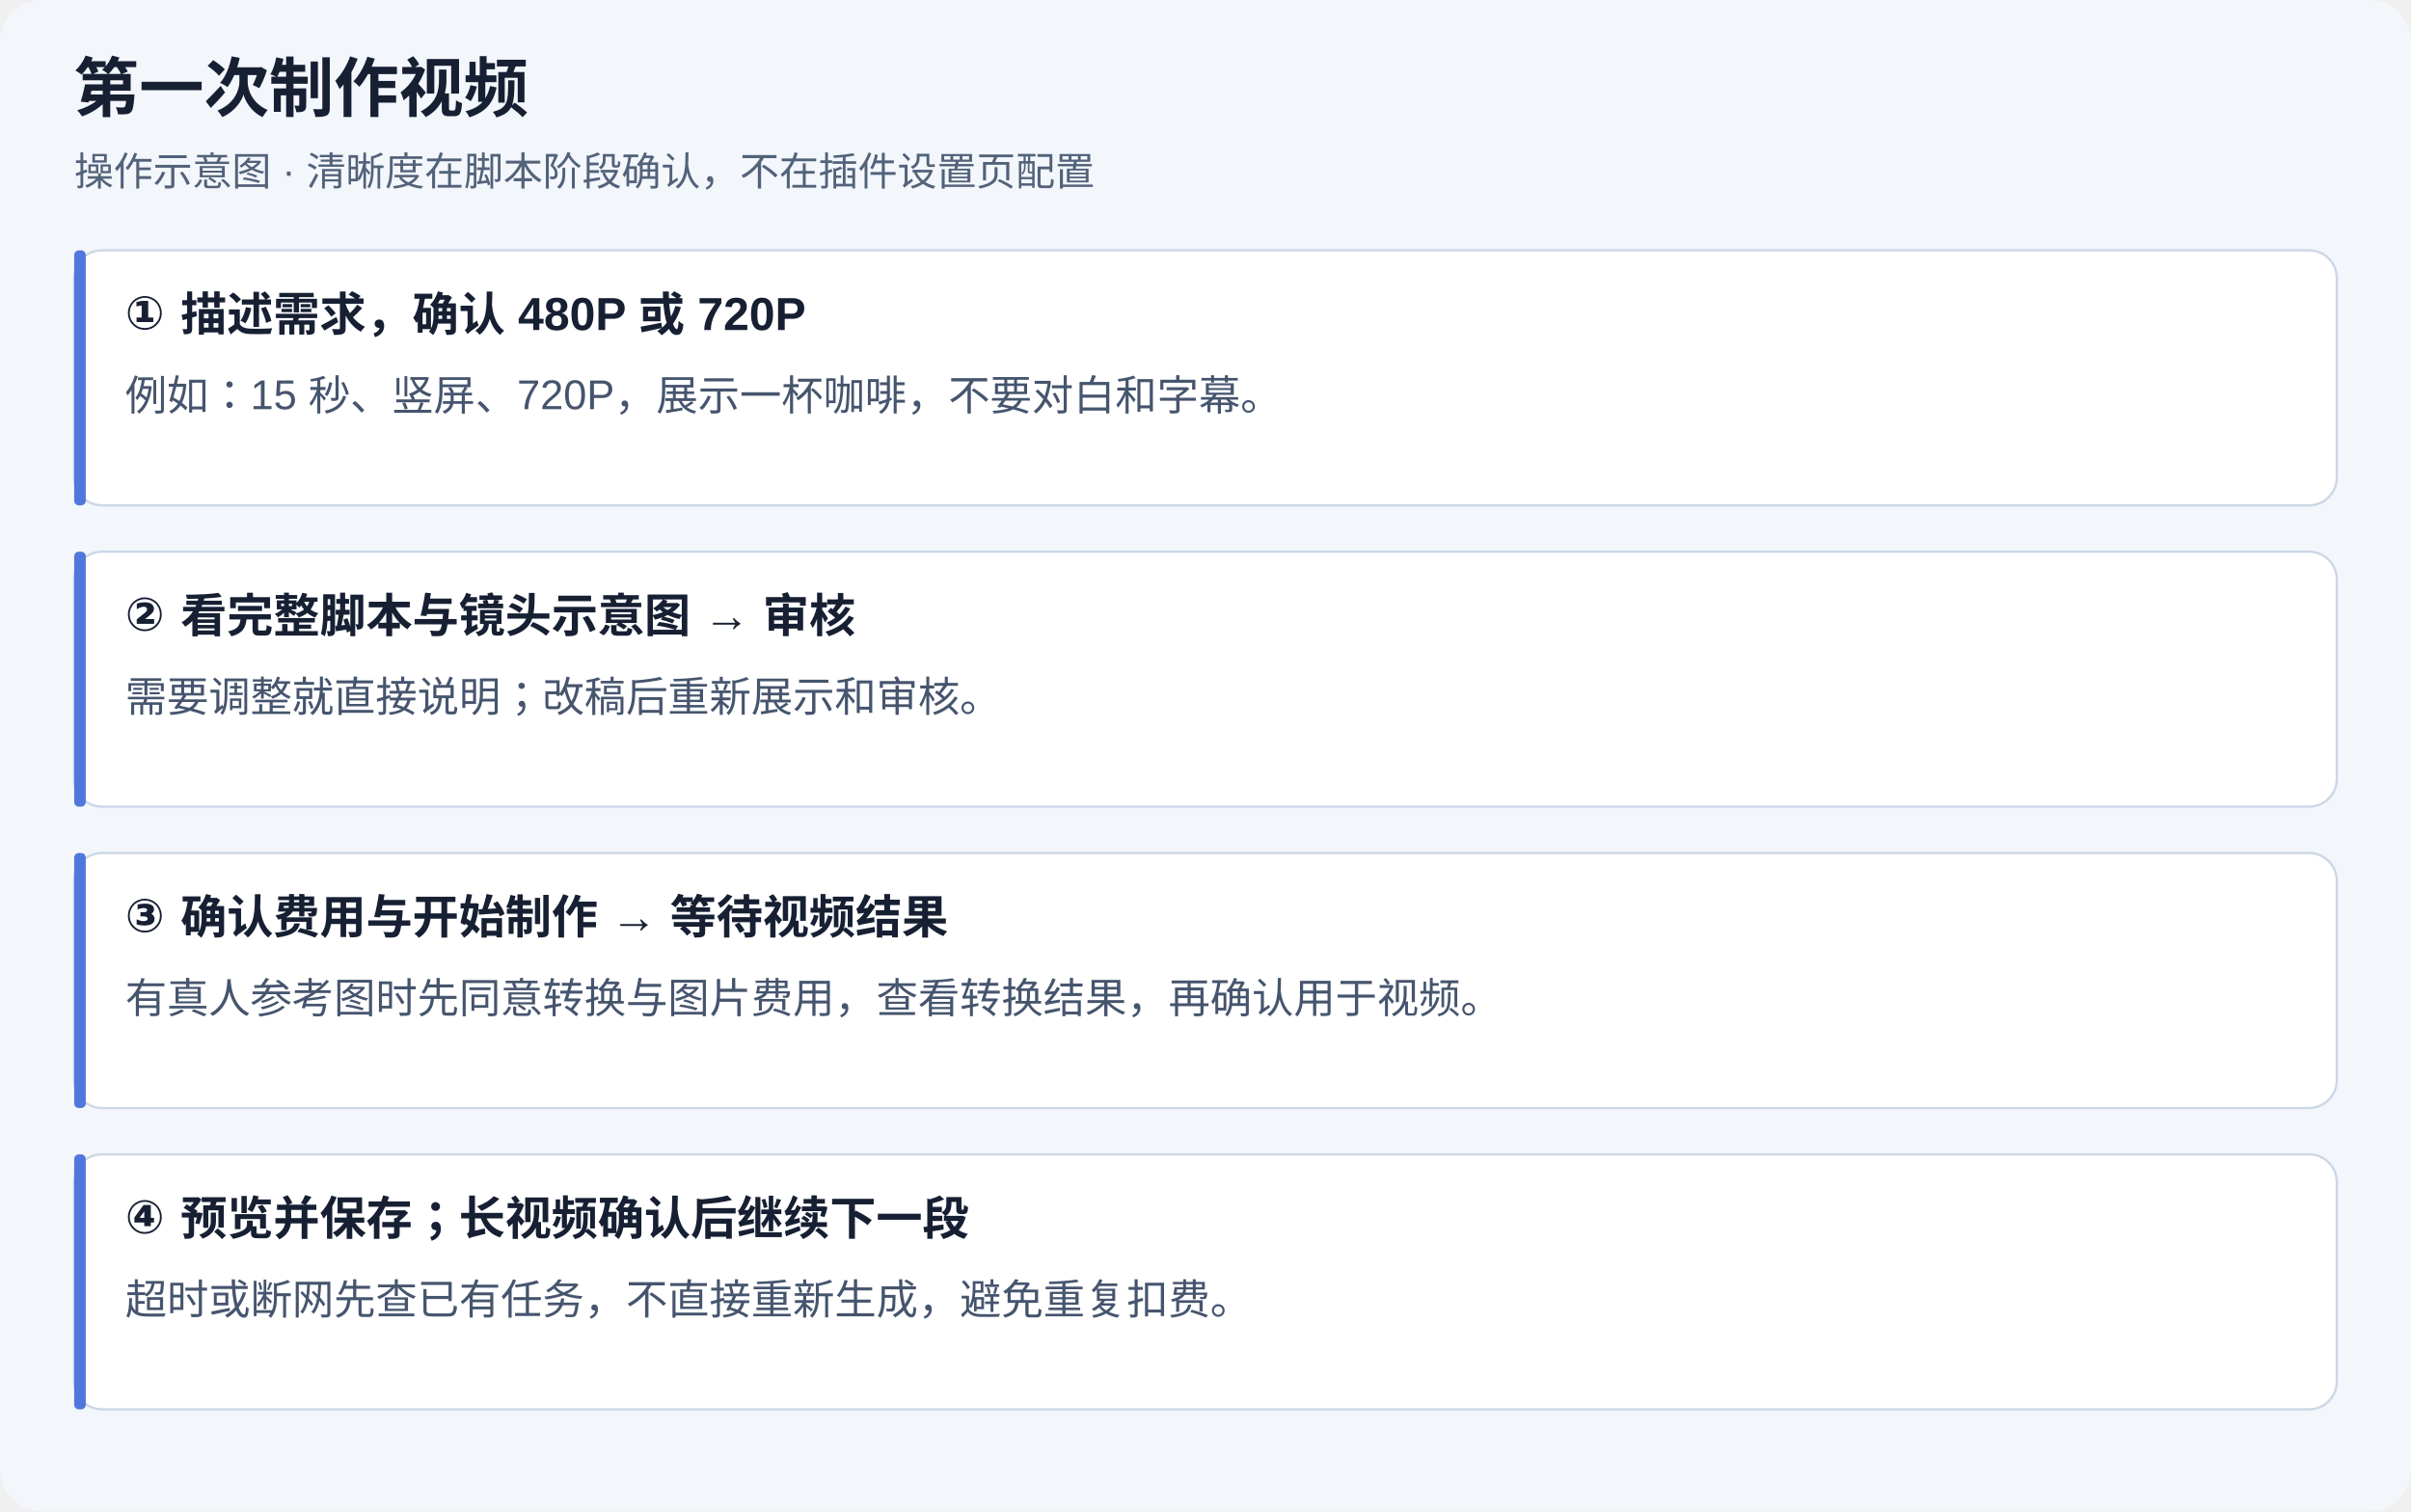
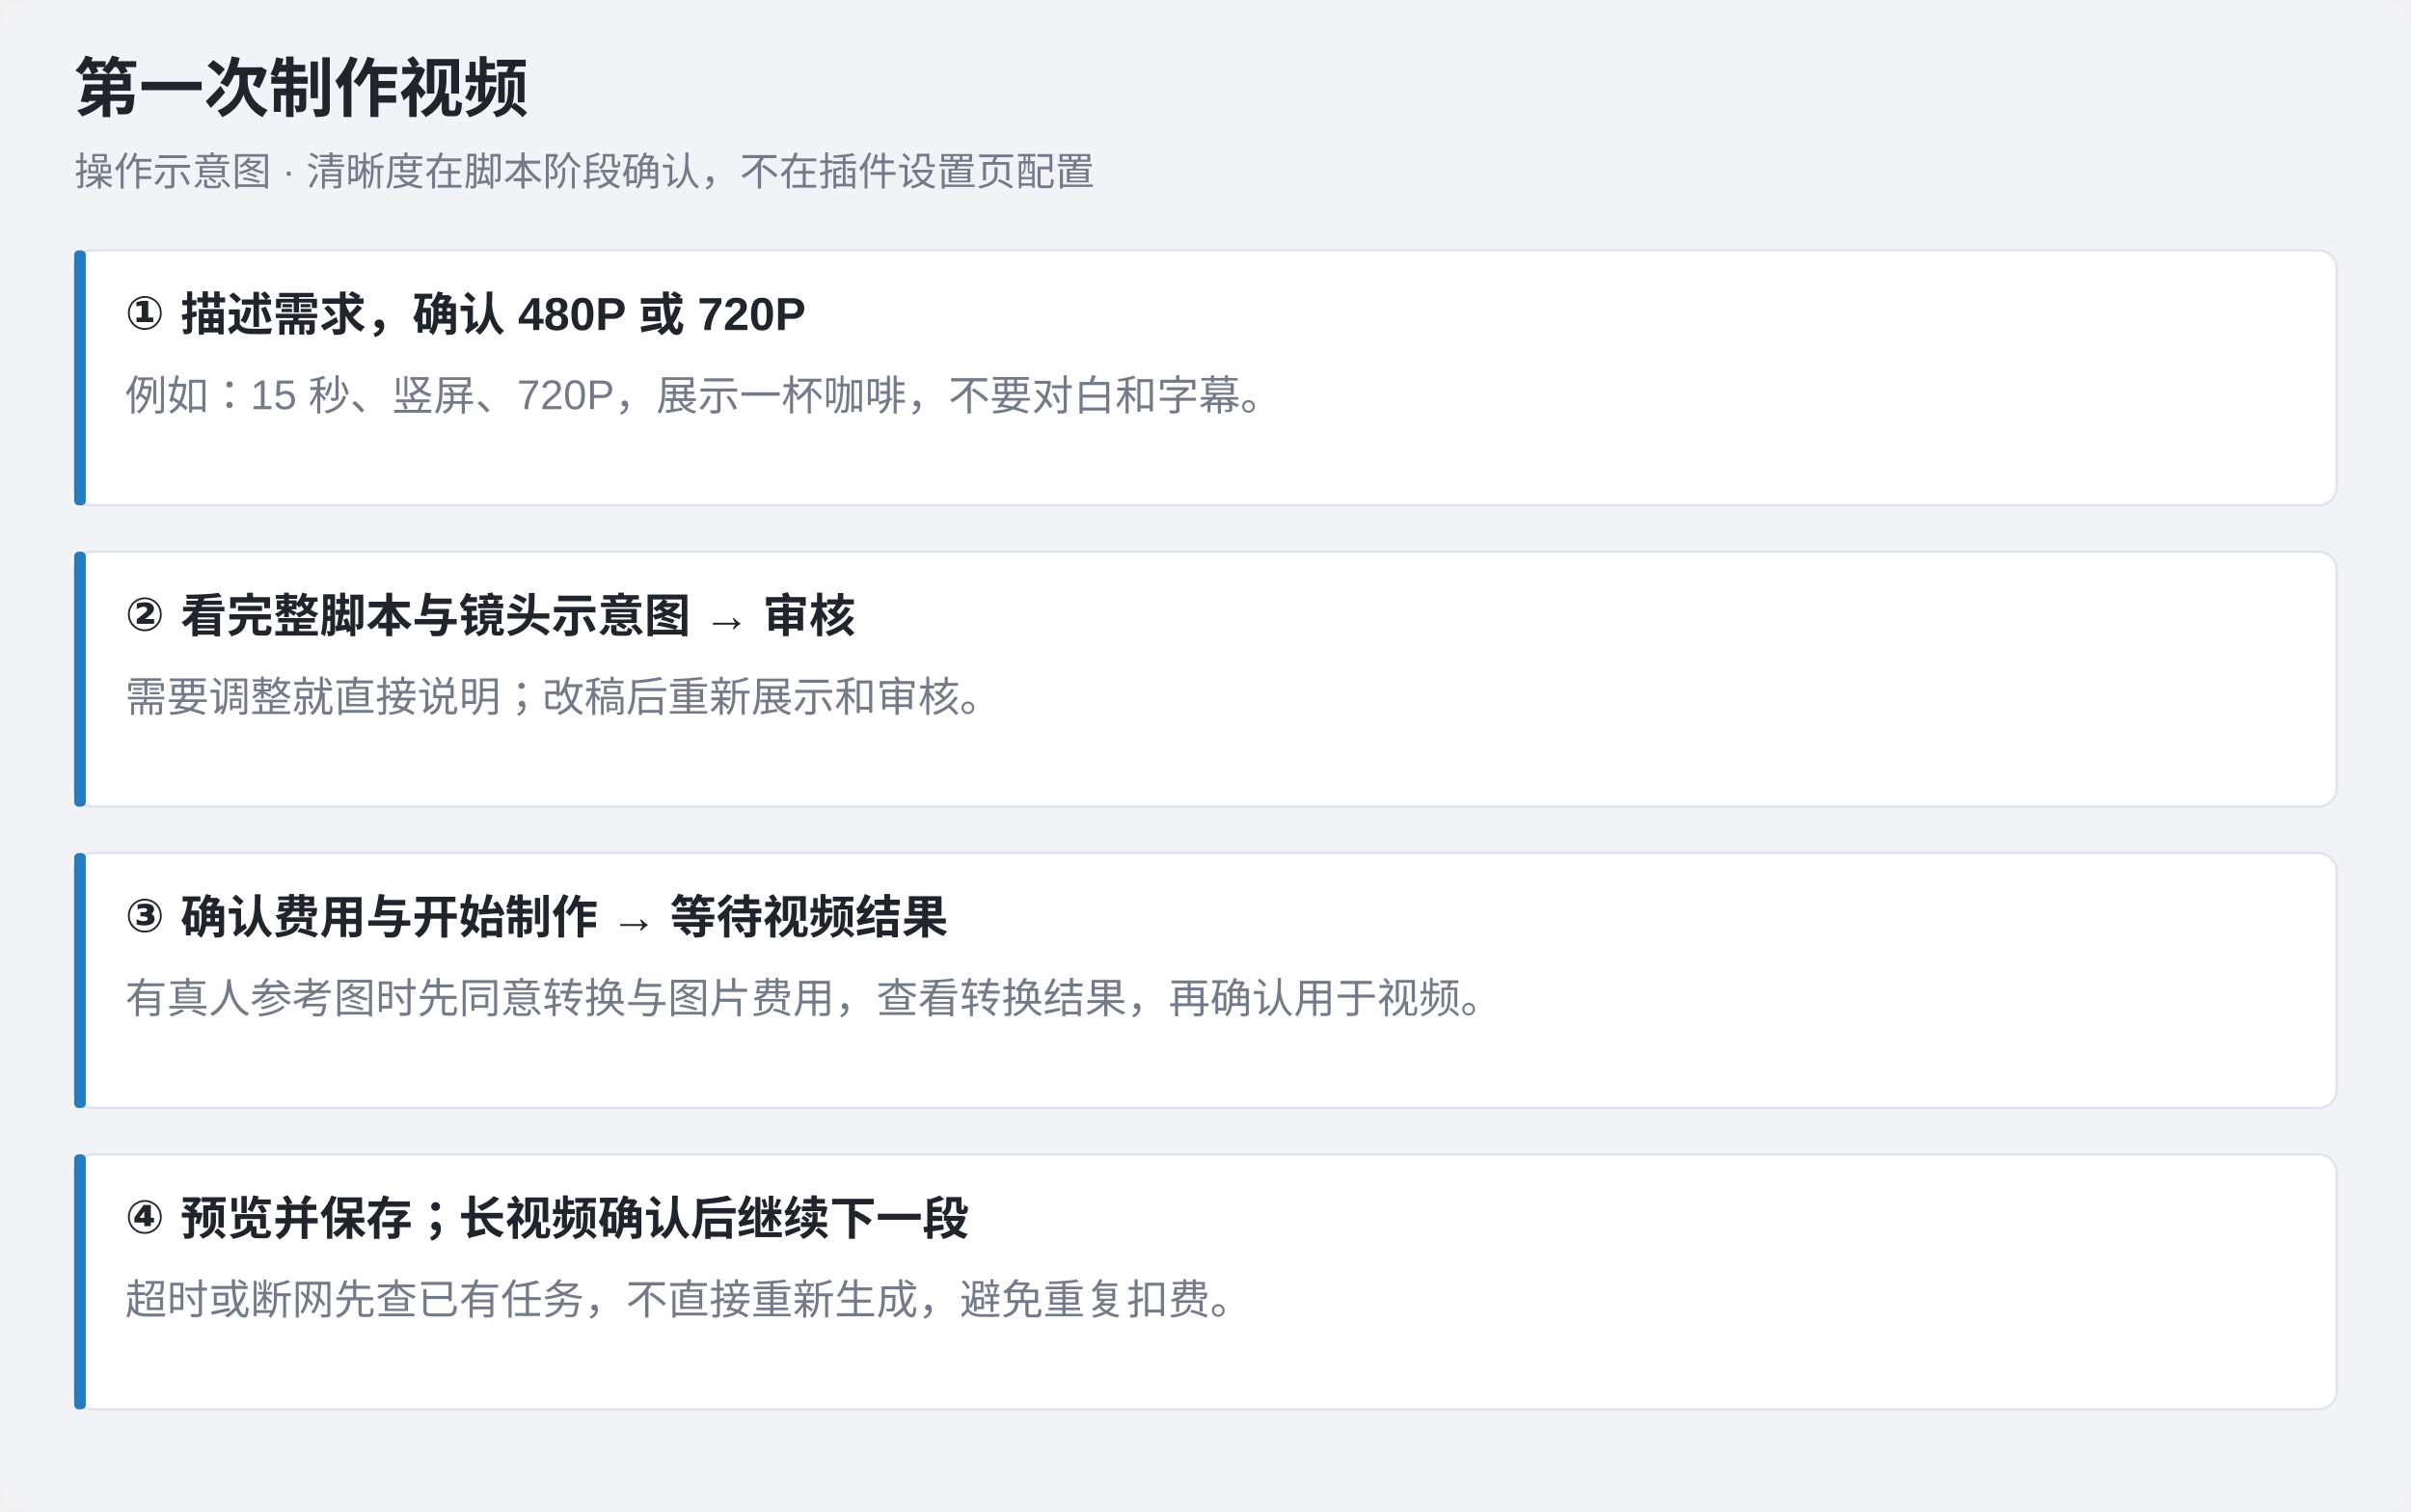
<svg xmlns="http://www.w3.org/2000/svg" width="1040" height="652" viewBox="0 0 1040 652" role="img" aria-labelledby="title desc">
-   <style>text{font-family:"PingFang SC","Microsoft YaHei",Arial,sans-serif} .h{font-size:28px;font-weight:700;fill:#172033}.sub{font-size:17px;fill:#52627a}.label{font-size:20px;font-weight:600;fill:#172033}.line{font-size:18px;fill:#46556e}</style>
-   <rect width="1040" height="652" rx="18" fill="#f3f6fb" />
+   <style>text{font-family:"PingFang SC","Microsoft YaHei",Arial,sans-serif} .h{font-size:28px;font-weight:700;fill:#20242d}.sub{font-size:17px;fill:#737b8b}.label{font-size:20px;font-weight:600;fill:#20242d}.line{font-size:18px;fill:#737b8b}</style>
+   <rect width="1040" height="652" rx="12" fill="#f1f3f7" />
  <text x="32" y="48" class="h">第一次制作视频</text>
  <text x="32" y="80" class="sub">操作示意图 · 清晰度在脚本阶段确认，不在插件设置页配置</text>
-   <rect x="32" y="108" width="976" height="110" rx="12" fill="white" stroke="#ccd7e7" />
-   <rect x="32" y="108" width="5" height="110" rx="2" fill="#5277dc" />
+   <rect x="32" y="108" width="976" height="110" rx="8" fill="white" stroke="#dfe3eb" />
+   <rect x="32" y="108" width="5" height="110" rx="2" fill="#247bbf" />
  <text x="54" y="142" class="label">① 描述需求，确认 480P 或 720P</text>
  <text x="54" y="177" class="line">例如：15 秒、竖屏、720P，展示一杯咖啡，不要对白和字幕。</text>
-   <rect x="32" y="238" width="976" height="110" rx="12" fill="white" stroke="#ccd7e7" />
-   <rect x="32" y="238" width="5" height="110" rx="2" fill="#5277dc" />
+   <rect x="32" y="238" width="976" height="110" rx="8" fill="white" stroke="#dfe3eb" />
+   <rect x="32" y="238" width="5" height="110" rx="2" fill="#247bbf" />
  <text x="54" y="272" class="label">② 看完整脚本与镜头示意图 → 审核</text>
  <text x="54" y="307" class="line">需要调整就直接说明；改稿后重新展示和审核。</text>
-   <rect x="32" y="368" width="976" height="110" rx="12" fill="white" stroke="#ccd7e7" />
-   <rect x="32" y="368" width="5" height="110" rx="2" fill="#5277dc" />
+   <rect x="32" y="368" width="976" height="110" rx="8" fill="white" stroke="#dfe3eb" />
+   <rect x="32" y="368" width="5" height="110" rx="2" fill="#247bbf" />
  <text x="54" y="402" class="label">③ 确认费用与开始制作 → 等待视频结果</text>
  <text x="54" y="437" class="line">有真人参考图时先同意转换与图片费用，查看转换结果，再确认用于视频。</text>
-   <rect x="32" y="498" width="976" height="110" rx="12" fill="white" stroke="#ccd7e7" />
-   <rect x="32" y="498" width="5" height="110" rx="2" fill="#5277dc" />
+   <rect x="32" y="498" width="976" height="110" rx="8" fill="white" stroke="#dfe3eb" />
+   <rect x="32" y="498" width="5" height="110" rx="2" fill="#247bbf" />
  <text x="54" y="532" class="label">④ 预览并保存；长视频确认后继续下一段</text>
  <text x="54" y="567" class="line">超时或断网先查已有任务，不直接重新生成，避免重复扣费。</text>
</svg>
